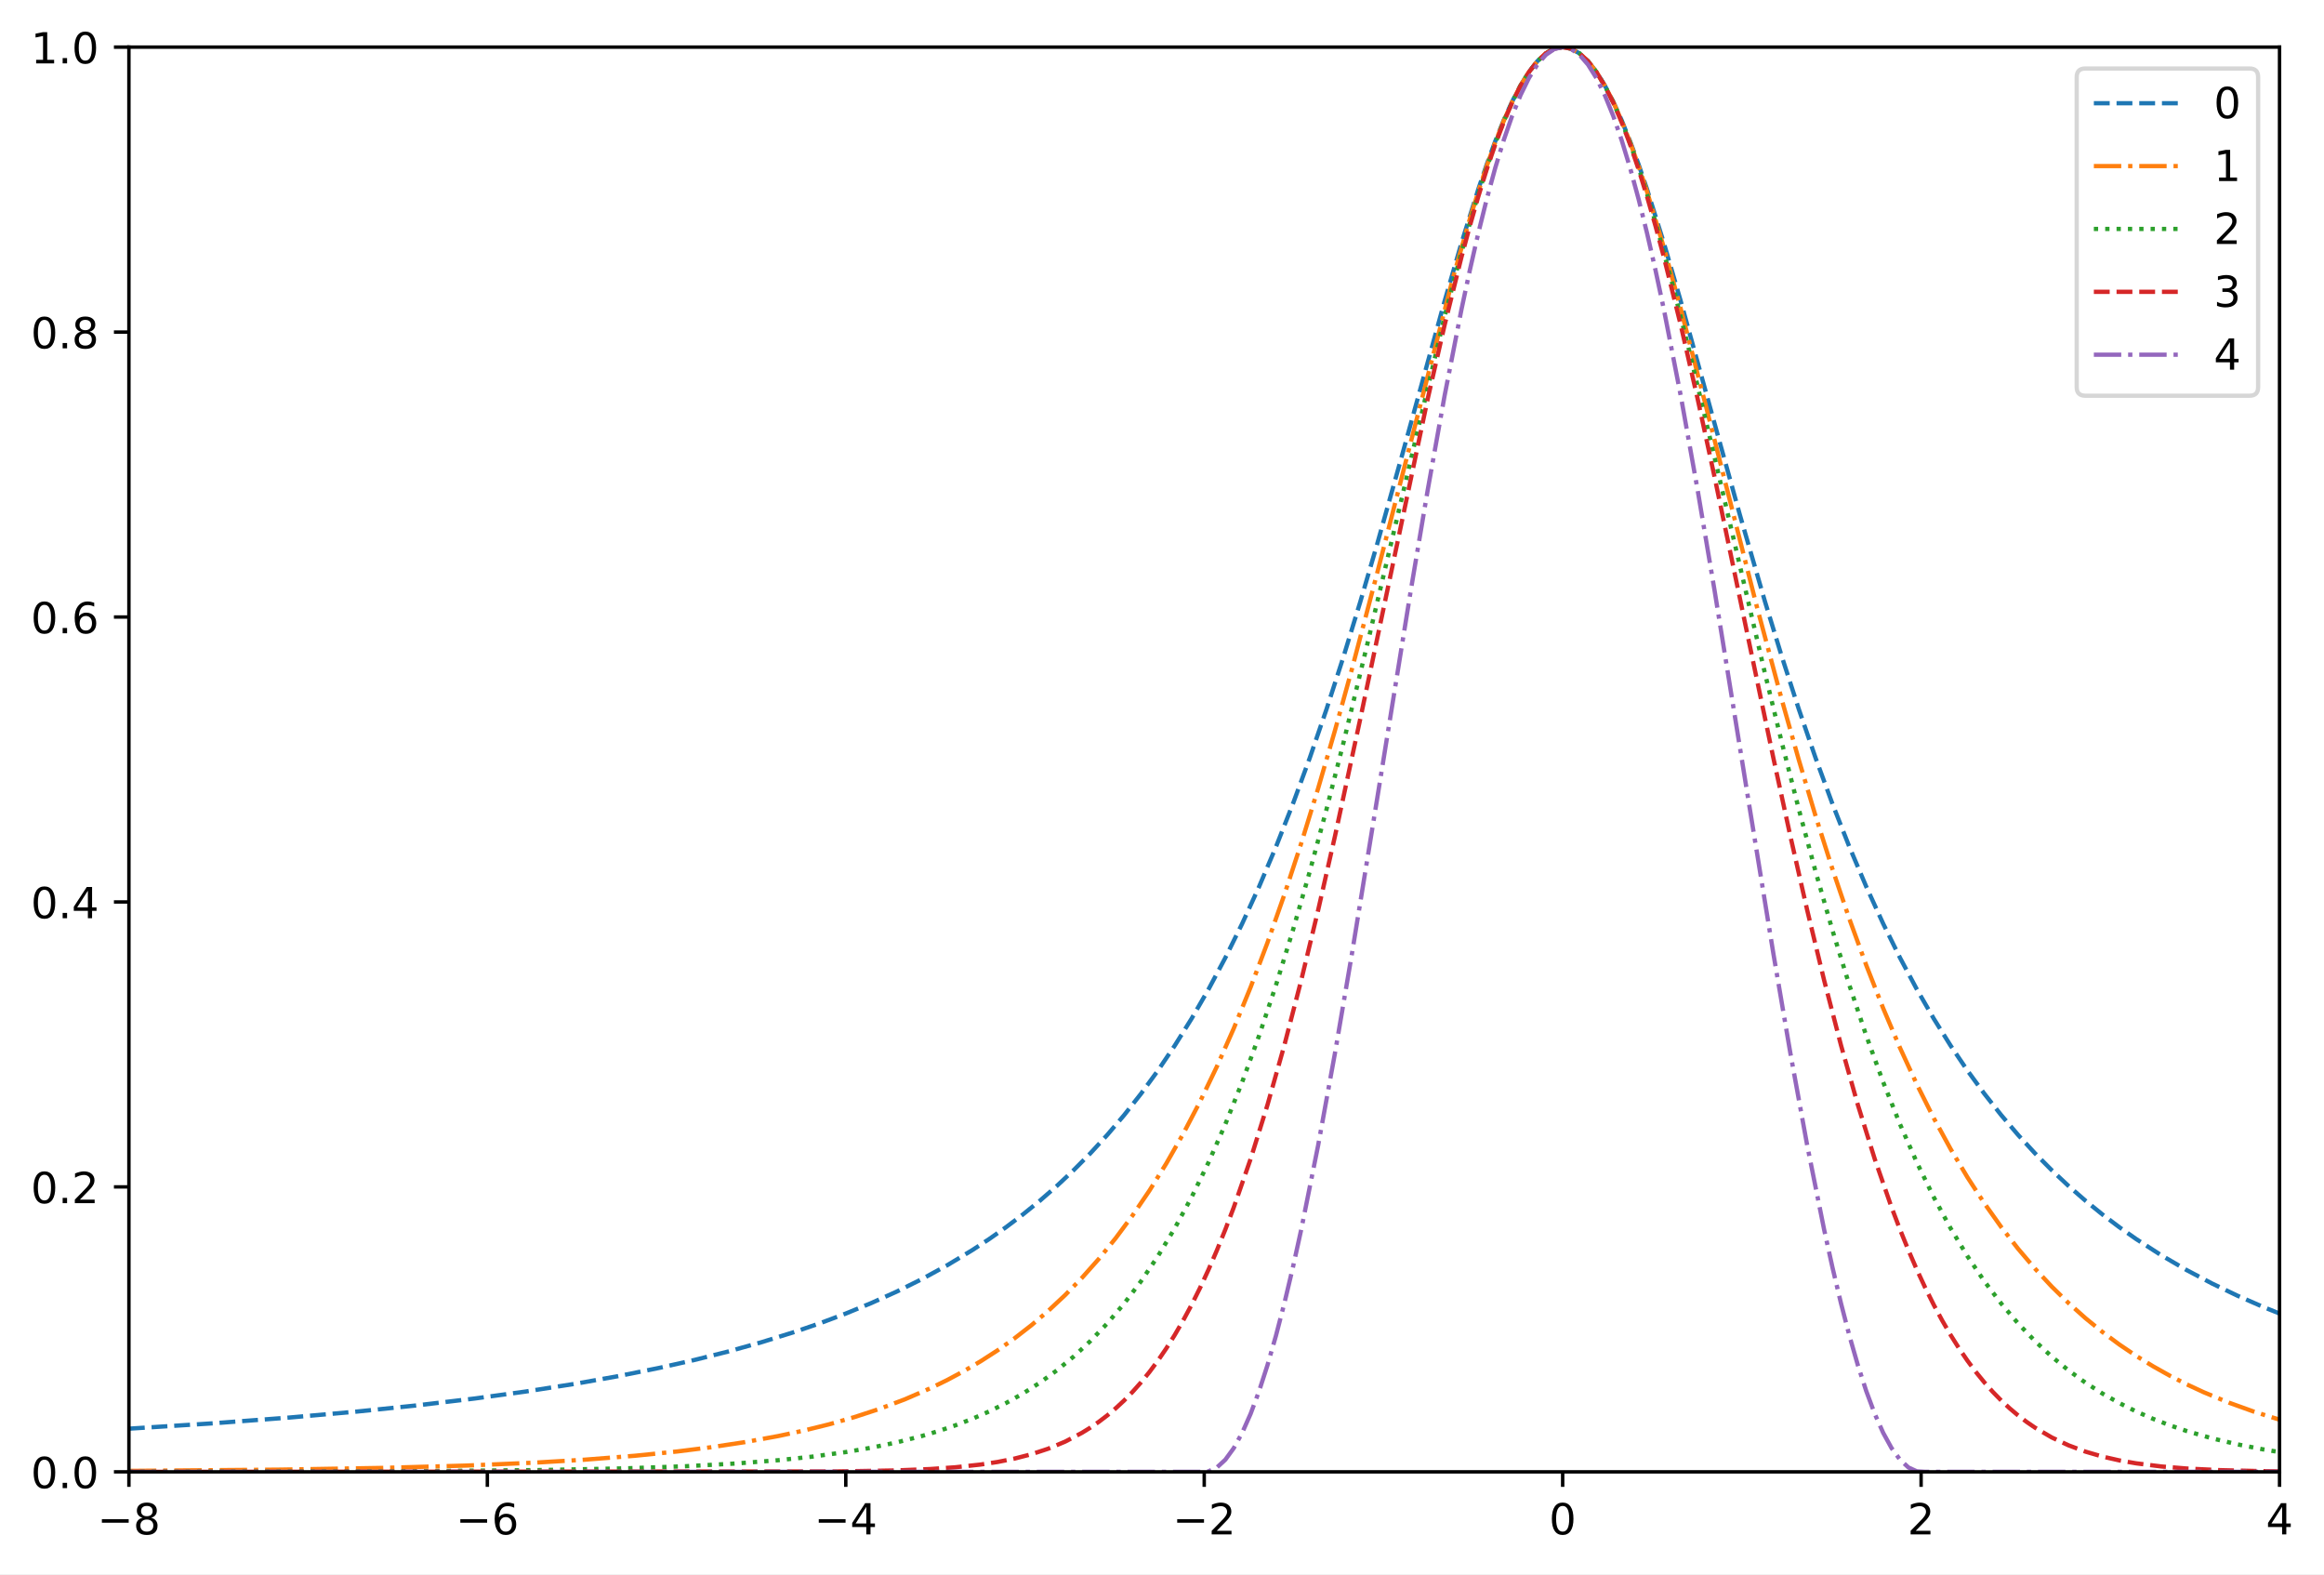
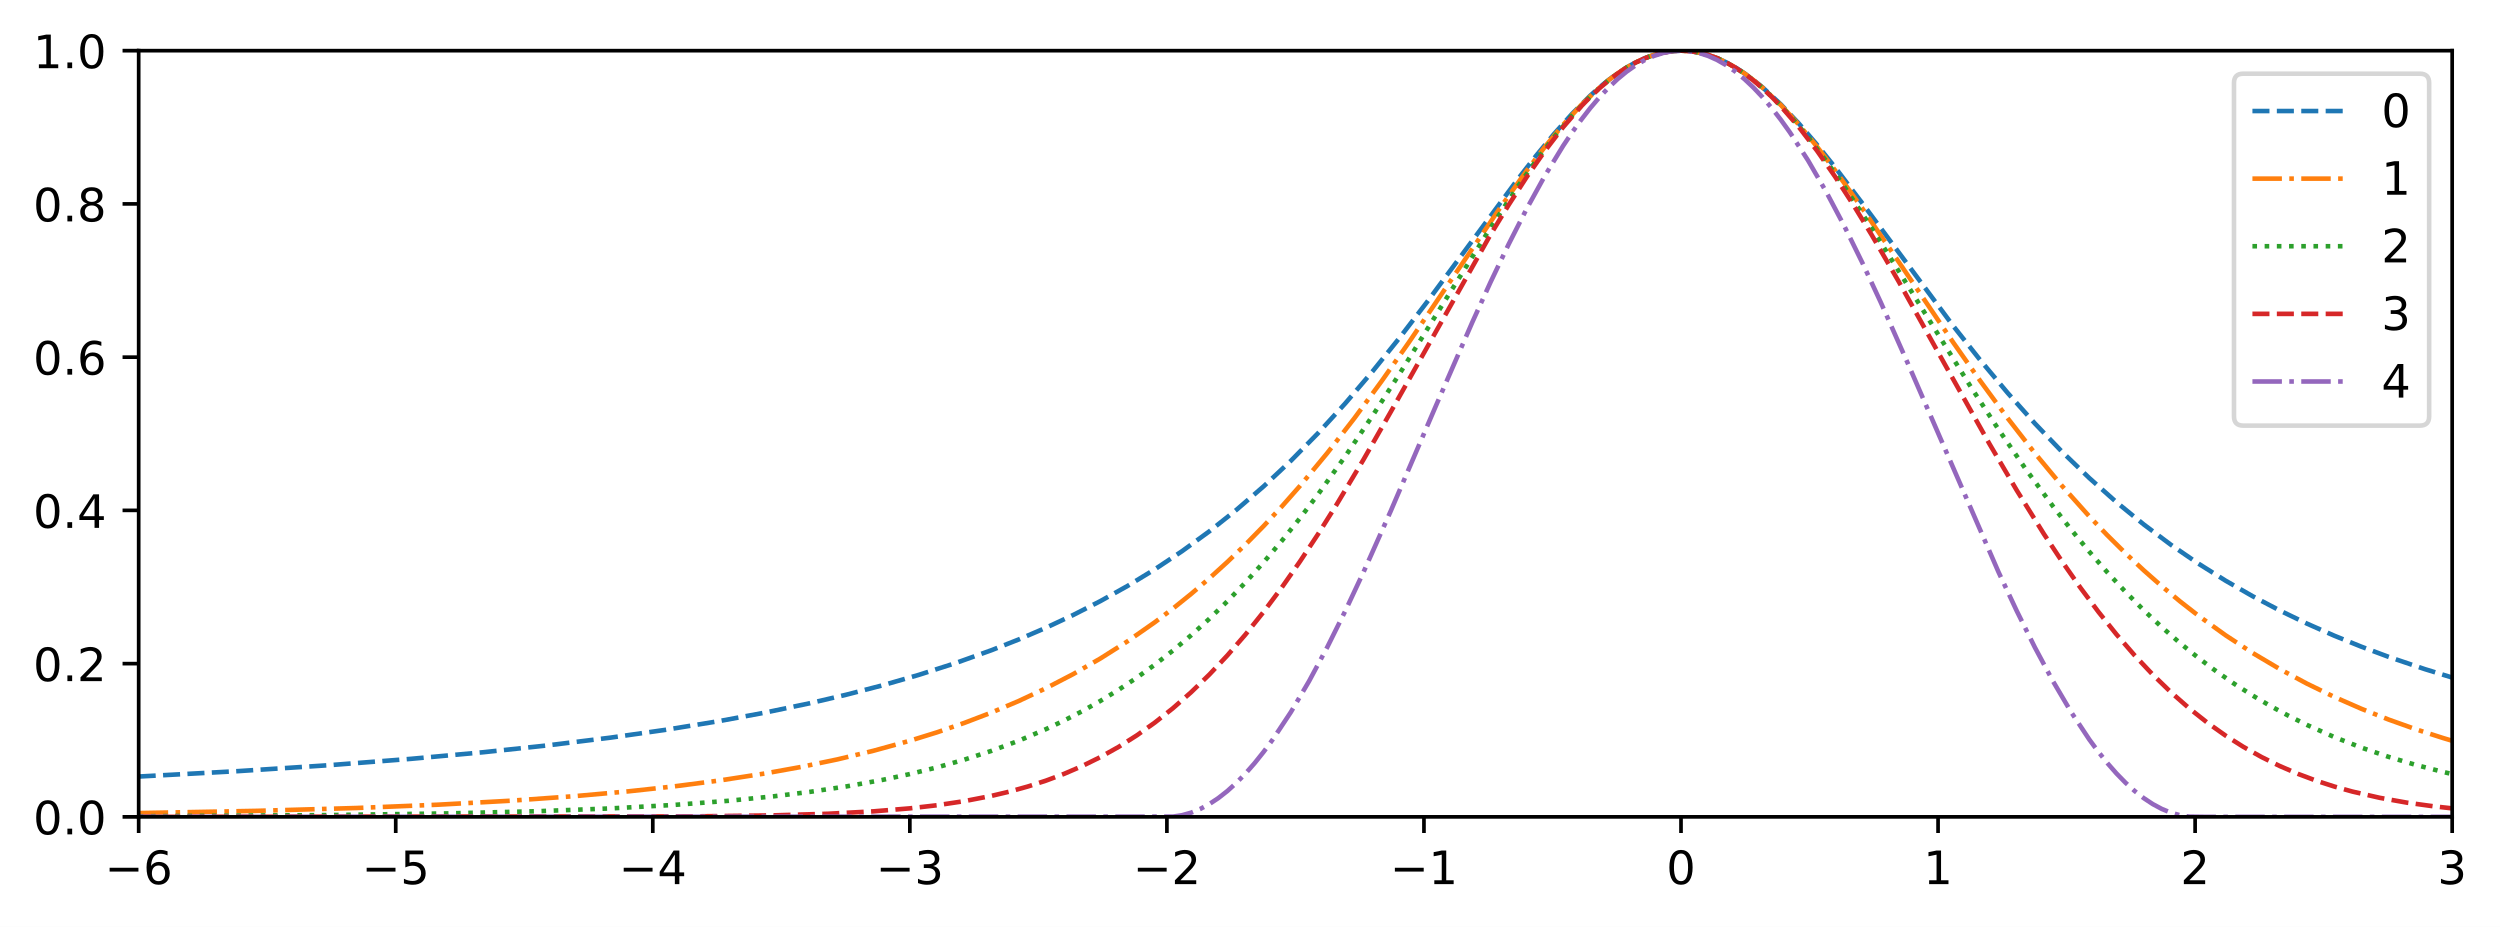
- <svg xmlns="http://www.w3.org/2000/svg" xmlns:xlink="http://www.w3.org/1999/xlink" height="367.517pt" version="1.1" viewBox="0 0 542.684 367.517" width="542.684pt">
+ <svg xmlns="http://www.w3.org/2000/svg" xmlns:xlink="http://www.w3.org/1999/xlink" height="201.197pt" version="1.1" viewBox="0 0 542.684 201.197" width="542.684pt">
  <defs>
    <style type="text/css">
*{stroke-linecap:butt;stroke-linejoin:round;white-space:pre;}
  </style>
  </defs>
  <g id="figure_1">
    <g id="patch_1">
-       <path d="M 0 367.517  L 542.684 367.517  L 542.684 0  L 0 0  z " style="fill:#ffffff;" />
+       <path d="M 0 201.197  L 542.684 201.197  L 542.684 0  L 0 0  z " style="fill:#ffffff;" />
    </g>
    <g id="axes_1">
      <g id="patch_2">
-         <path d="M 30.103 343.639  L 532.303 343.639  L 532.303 10.999  L 30.103 10.999  z " style="fill:#ffffff;" />
+         <path d="M 30.103 177.319  L 532.303 177.319  L 532.303 10.999  L 30.103 10.999  z " style="fill:#ffffff;" />
      </g>
      <g id="matplotlib.axis_1">
        <g id="xtick_1">
          <g id="line2d_1">
            <defs>
-               <path d="M 0 0  L 0 3.5  " id="mf62329a672" style="stroke:#000000;stroke-width:0.8;" />
-             </defs>
-             <g>
-               <use style="stroke:#000000;stroke-width:0.8;" x="30.103" xlink:href="#mf62329a672" y="343.639" />
+               <path d="M 0 0  L 0 3.5  " id="m396f69a553" style="stroke:#000000;stroke-width:0.8;" />
+             </defs>
+             <g>
+               <use style="stroke:#000000;stroke-width:0.8;" x="30.103" xlink:href="#m396f69a553" y="177.319" />
            </g>
          </g>
          <g id="text_1">
            <defs>
              <path d="M 10.594 35.5  L 73.188 35.5  L 73.188 27.203  L 10.594 27.203  z " id="DejaVuSans-8722" />
-               <path d="M 31.781 34.625  Q 24.75 34.625 20.719 30.859  Q 16.703 27.094 16.703 20.516  Q 16.703 13.922 20.719 10.156  Q 24.75 6.391 31.781 6.391  Q 38.812 6.391 42.859 10.172  Q 46.922 13.969 46.922 20.516  Q 46.922 27.094 42.891 30.859  Q 38.875 34.625 31.781 34.625  z M 21.922 38.812  Q 15.578 40.375 12.031 44.719  Q 8.5 49.078 8.5 55.328  Q 8.5 64.062 14.719 69.141  Q 20.953 74.219 31.781 74.219  Q 42.672 74.219 48.875 69.141  Q 55.078 64.062 55.078 55.328  Q 55.078 49.078 51.531 44.719  Q 48 40.375 41.703 38.812  Q 48.828 37.156 52.797 32.312  Q 56.781 27.484 56.781 20.516  Q 56.781 9.906 50.312 4.234  Q 43.844 -1.422 31.781 -1.422  Q 19.734 -1.422 13.25 4.234  Q 6.781 9.906 6.781 20.516  Q 6.781 27.484 10.781 32.312  Q 14.797 37.156 21.922 38.812  z M 18.312 54.391  Q 18.312 48.734 21.844 45.562  Q 25.391 42.391 31.781 42.391  Q 38.141 42.391 41.719 45.562  Q 45.312 48.734 45.312 54.391  Q 45.312 60.062 41.719 63.234  Q 38.141 66.406 31.781 66.406  Q 25.391 66.406 21.844 63.234  Q 18.312 60.062 18.312 54.391  z " id="DejaVuSans-56" />
-             </defs>
-             <g transform="translate(22.73203 358.2377)scale(0.1 -0.1)">
-               <use xlink:href="#DejaVuSans-8722" />
-               <use x="83.789" xlink:href="#DejaVuSans-56" />
+               <path d="M 33.016 40.375  Q 26.375 40.375 22.484 35.828  Q 18.609 31.297 18.609 23.391  Q 18.609 15.531 22.484 10.953  Q 26.375 6.391 33.016 6.391  Q 39.656 6.391 43.531 10.953  Q 47.406 15.531 47.406 23.391  Q 47.406 31.297 43.531 35.828  Q 39.656 40.375 33.016 40.375  z M 52.594 71.297  L 52.594 62.312  Q 48.875 64.062 45.094 64.984  Q 41.312 65.922 37.594 65.922  Q 27.828 65.922 22.672 59.328  Q 17.531 52.734 16.797 39.406  Q 19.672 43.656 24.016 45.922  Q 28.375 48.188 33.594 48.188  Q 44.578 48.188 50.953 41.516  Q 57.328 34.859 57.328 23.391  Q 57.328 12.156 50.688 5.359  Q 44.047 -1.422 33.016 -1.422  Q 20.359 -1.422 13.672 8.266  Q 6.984 17.969 6.984 36.375  Q 6.984 53.656 15.188 63.938  Q 23.391 74.219 37.203 74.219  Q 40.922 74.219 44.703 73.484  Q 48.484 72.75 52.594 71.297  z " id="DejaVuSans-54" />
+             </defs>
+             <g transform="translate(22.73203 191.9177)scale(0.1 -0.1)">
+               <use xlink:href="#DejaVuSans-8722" />
+               <use x="83.789" xlink:href="#DejaVuSans-54" />
            </g>
          </g>
        </g>
        <g id="xtick_2">
          <g id="line2d_2">
            <g>
-               <use style="stroke:#000000;stroke-width:0.8;" x="113.803" xlink:href="#mf62329a672" y="343.639" />
+               <use style="stroke:#000000;stroke-width:0.8;" x="85.903" xlink:href="#m396f69a553" y="177.319" />
            </g>
          </g>
          <g id="text_2">
            <defs>
-               <path d="M 33.016 40.375  Q 26.375 40.375 22.484 35.828  Q 18.609 31.297 18.609 23.391  Q 18.609 15.531 22.484 10.953  Q 26.375 6.391 33.016 6.391  Q 39.656 6.391 43.531 10.953  Q 47.406 15.531 47.406 23.391  Q 47.406 31.297 43.531 35.828  Q 39.656 40.375 33.016 40.375  z M 52.594 71.297  L 52.594 62.312  Q 48.875 64.062 45.094 64.984  Q 41.312 65.922 37.594 65.922  Q 27.828 65.922 22.672 59.328  Q 17.531 52.734 16.797 39.406  Q 19.672 43.656 24.016 45.922  Q 28.375 48.188 33.594 48.188  Q 44.578 48.188 50.953 41.516  Q 57.328 34.859 57.328 23.391  Q 57.328 12.156 50.688 5.359  Q 44.047 -1.422 33.016 -1.422  Q 20.359 -1.422 13.672 8.266  Q 6.984 17.969 6.984 36.375  Q 6.984 53.656 15.188 63.938  Q 23.391 74.219 37.203 74.219  Q 40.922 74.219 44.703 73.484  Q 48.484 72.75 52.594 71.297  z " id="DejaVuSans-54" />
-             </defs>
-             <g transform="translate(106.432 358.2377)scale(0.1 -0.1)">
-               <use xlink:href="#DejaVuSans-8722" />
-               <use x="83.789" xlink:href="#DejaVuSans-54" />
+               <path d="M 10.797 72.906  L 49.516 72.906  L 49.516 64.594  L 19.828 64.594  L 19.828 46.734  Q 21.969 47.469 24.109 47.828  Q 26.266 48.188 28.422 48.188  Q 40.625 48.188 47.75 41.5  Q 54.891 34.812 54.891 23.391  Q 54.891 11.625 47.562 5.094  Q 40.234 -1.422 26.906 -1.422  Q 22.312 -1.422 17.547 -0.641  Q 12.797 0.141 7.719 1.703  L 7.719 11.625  Q 12.109 9.234 16.797 8.062  Q 21.484 6.891 26.703 6.891  Q 35.156 6.891 40.078 11.328  Q 45.016 15.766 45.016 23.391  Q 45.016 31 40.078 35.438  Q 35.156 39.891 26.703 39.891  Q 22.75 39.891 18.812 39.016  Q 14.891 38.141 10.797 36.281  z " id="DejaVuSans-53" />
+             </defs>
+             <g transform="translate(78.53203 191.9177)scale(0.1 -0.1)">
+               <use xlink:href="#DejaVuSans-8722" />
+               <use x="83.789" xlink:href="#DejaVuSans-53" />
            </g>
          </g>
        </g>
        <g id="xtick_3">
          <g id="line2d_3">
            <g>
-               <use style="stroke:#000000;stroke-width:0.8;" x="197.503" xlink:href="#mf62329a672" y="343.639" />
+               <use style="stroke:#000000;stroke-width:0.8;" x="141.703" xlink:href="#m396f69a553" y="177.319" />
            </g>
          </g>
          <g id="text_3">
            <defs>
              <path d="M 37.797 64.312  L 12.891 25.391  L 37.797 25.391  z M 35.203 72.906  L 47.609 72.906  L 47.609 25.391  L 58.016 25.391  L 58.016 17.188  L 47.609 17.188  L 47.609 0  L 37.797 0  L 37.797 17.188  L 4.891 17.188  L 4.891 26.703  z " id="DejaVuSans-52" />
            </defs>
-             <g transform="translate(190.132 358.2377)scale(0.1 -0.1)">
+             <g transform="translate(134.332 191.9177)scale(0.1 -0.1)">
              <use xlink:href="#DejaVuSans-8722" />
              <use x="83.789" xlink:href="#DejaVuSans-52" />
            </g>
          </g>
        </g>
        <g id="xtick_4">
          <g id="line2d_4">
            <g>
-               <use style="stroke:#000000;stroke-width:0.8;" x="281.203" xlink:href="#mf62329a672" y="343.639" />
+               <use style="stroke:#000000;stroke-width:0.8;" x="197.503" xlink:href="#m396f69a553" y="177.319" />
            </g>
          </g>
          <g id="text_4">
            <defs>
-               <path d="M 19.188 8.297  L 53.609 8.297  L 53.609 0  L 7.328 0  L 7.328 8.297  Q 12.938 14.109 22.625 23.891  Q 32.328 33.688 34.812 36.531  Q 39.547 41.844 41.422 45.531  Q 43.312 49.219 43.312 52.781  Q 43.312 58.594 39.234 62.25  Q 35.156 65.922 28.609 65.922  Q 23.969 65.922 18.812 64.312  Q 13.672 62.703 7.812 59.422  L 7.812 69.391  Q 13.766 71.781 18.938 73  Q 24.125 74.219 28.422 74.219  Q 39.75 74.219 46.484 68.547  Q 53.219 62.891 53.219 53.422  Q 53.219 48.922 51.531 44.891  Q 49.859 40.875 45.406 35.406  Q 44.188 33.984 37.641 27.219  Q 31.109 20.453 19.188 8.297  z " id="DejaVuSans-50" />
-             </defs>
-             <g transform="translate(273.832 358.2377)scale(0.1 -0.1)">
-               <use xlink:href="#DejaVuSans-8722" />
-               <use x="83.789" xlink:href="#DejaVuSans-50" />
+               <path d="M 40.578 39.312  Q 47.656 37.797 51.625 33  Q 55.609 28.219 55.609 21.188  Q 55.609 10.406 48.188 4.484  Q 40.766 -1.422 27.094 -1.422  Q 22.516 -1.422 17.656 -0.516  Q 12.797 0.391 7.625 2.203  L 7.625 11.719  Q 11.719 9.328 16.594 8.109  Q 21.484 6.891 26.812 6.891  Q 36.078 6.891 40.938 10.547  Q 45.797 14.203 45.797 21.188  Q 45.797 27.641 41.281 31.266  Q 36.766 34.906 28.719 34.906  L 20.219 34.906  L 20.219 43.016  L 29.109 43.016  Q 36.375 43.016 40.234 45.922  Q 44.094 48.828 44.094 54.297  Q 44.094 59.906 40.109 62.906  Q 36.141 65.922 28.719 65.922  Q 24.656 65.922 20.016 65.031  Q 15.375 64.156 9.812 62.312  L 9.812 71.094  Q 15.438 72.656 20.344 73.438  Q 25.25 74.219 29.594 74.219  Q 40.828 74.219 47.359 69.109  Q 53.906 64.016 53.906 55.328  Q 53.906 49.266 50.438 45.094  Q 46.969 40.922 40.578 39.312  z " id="DejaVuSans-51" />
+             </defs>
+             <g transform="translate(190.132 191.9177)scale(0.1 -0.1)">
+               <use xlink:href="#DejaVuSans-8722" />
+               <use x="83.789" xlink:href="#DejaVuSans-51" />
            </g>
          </g>
        </g>
        <g id="xtick_5">
          <g id="line2d_5">
            <g>
-               <use style="stroke:#000000;stroke-width:0.8;" x="364.903" xlink:href="#mf62329a672" y="343.639" />
+               <use style="stroke:#000000;stroke-width:0.8;" x="253.303" xlink:href="#m396f69a553" y="177.319" />
            </g>
          </g>
          <g id="text_5">
            <defs>
-               <path d="M 31.781 66.406  Q 24.172 66.406 20.328 58.906  Q 16.5 51.422 16.5 36.375  Q 16.5 21.391 20.328 13.891  Q 24.172 6.391 31.781 6.391  Q 39.453 6.391 43.281 13.891  Q 47.125 21.391 47.125 36.375  Q 47.125 51.422 43.281 58.906  Q 39.453 66.406 31.781 66.406  z M 31.781 74.219  Q 44.047 74.219 50.516 64.516  Q 56.984 54.828 56.984 36.375  Q 56.984 17.969 50.516 8.266  Q 44.047 -1.422 31.781 -1.422  Q 19.531 -1.422 13.062 8.266  Q 6.594 17.969 6.594 36.375  Q 6.594 54.828 13.062 64.516  Q 19.531 74.219 31.781 74.219  z " id="DejaVuSans-48" />
-             </defs>
-             <g transform="translate(361.7219 358.2377)scale(0.1 -0.1)">
-               <use xlink:href="#DejaVuSans-48" />
+               <path d="M 19.188 8.297  L 53.609 8.297  L 53.609 0  L 7.328 0  L 7.328 8.297  Q 12.938 14.109 22.625 23.891  Q 32.328 33.688 34.812 36.531  Q 39.547 41.844 41.422 45.531  Q 43.312 49.219 43.312 52.781  Q 43.312 58.594 39.234 62.25  Q 35.156 65.922 28.609 65.922  Q 23.969 65.922 18.812 64.312  Q 13.672 62.703 7.812 59.422  L 7.812 69.391  Q 13.766 71.781 18.938 73  Q 24.125 74.219 28.422 74.219  Q 39.75 74.219 46.484 68.547  Q 53.219 62.891 53.219 53.422  Q 53.219 48.922 51.531 44.891  Q 49.859 40.875 45.406 35.406  Q 44.188 33.984 37.641 27.219  Q 31.109 20.453 19.188 8.297  z " id="DejaVuSans-50" />
+             </defs>
+             <g transform="translate(245.932 191.9177)scale(0.1 -0.1)">
+               <use xlink:href="#DejaVuSans-8722" />
+               <use x="83.789" xlink:href="#DejaVuSans-50" />
            </g>
          </g>
        </g>
        <g id="xtick_6">
          <g id="line2d_6">
            <g>
-               <use style="stroke:#000000;stroke-width:0.8;" x="448.603" xlink:href="#mf62329a672" y="343.639" />
+               <use style="stroke:#000000;stroke-width:0.8;" x="309.103" xlink:href="#m396f69a553" y="177.319" />
            </g>
          </g>
          <g id="text_6">
-             <g transform="translate(445.4219 358.2377)scale(0.1 -0.1)">
-               <use xlink:href="#DejaVuSans-50" />
+             <defs>
+               <path d="M 12.406 8.297  L 28.516 8.297  L 28.516 63.922  L 10.984 60.406  L 10.984 69.391  L 28.422 72.906  L 38.281 72.906  L 38.281 8.297  L 54.391 8.297  L 54.391 0  L 12.406 0  z " id="DejaVuSans-49" />
+             </defs>
+             <g transform="translate(301.732 191.9177)scale(0.1 -0.1)">
+               <use xlink:href="#DejaVuSans-8722" />
+               <use x="83.789" xlink:href="#DejaVuSans-49" />
            </g>
          </g>
        </g>
        <g id="xtick_7">
          <g id="line2d_7">
            <g>
-               <use style="stroke:#000000;stroke-width:0.8;" x="532.303" xlink:href="#mf62329a672" y="343.639" />
+               <use style="stroke:#000000;stroke-width:0.8;" x="364.903" xlink:href="#m396f69a553" y="177.319" />
            </g>
          </g>
          <g id="text_7">
-             <g transform="translate(529.1219 358.2377)scale(0.1 -0.1)">
-               <use xlink:href="#DejaVuSans-52" />
+             <defs>
+               <path d="M 31.781 66.406  Q 24.172 66.406 20.328 58.906  Q 16.5 51.422 16.5 36.375  Q 16.5 21.391 20.328 13.891  Q 24.172 6.391 31.781 6.391  Q 39.453 6.391 43.281 13.891  Q 47.125 21.391 47.125 36.375  Q 47.125 51.422 43.281 58.906  Q 39.453 66.406 31.781 66.406  z M 31.781 74.219  Q 44.047 74.219 50.516 64.516  Q 56.984 54.828 56.984 36.375  Q 56.984 17.969 50.516 8.266  Q 44.047 -1.422 31.781 -1.422  Q 19.531 -1.422 13.062 8.266  Q 6.594 17.969 6.594 36.375  Q 6.594 54.828 13.062 64.516  Q 19.531 74.219 31.781 74.219  z " id="DejaVuSans-48" />
+             </defs>
+             <g transform="translate(361.7219 191.9177)scale(0.1 -0.1)">
+               <use xlink:href="#DejaVuSans-48" />
+             </g>
+           </g>
+         </g>
+         <g id="xtick_8">
+           <g id="line2d_8">
+             <g>
+               <use style="stroke:#000000;stroke-width:0.8;" x="420.703" xlink:href="#m396f69a553" y="177.319" />
+             </g>
+           </g>
+           <g id="text_8">
+             <g transform="translate(417.5219 191.9177)scale(0.1 -0.1)">
+               <use xlink:href="#DejaVuSans-49" />
+             </g>
+           </g>
+         </g>
+         <g id="xtick_9">
+           <g id="line2d_9">
+             <g>
+               <use style="stroke:#000000;stroke-width:0.8;" x="476.503" xlink:href="#m396f69a553" y="177.319" />
+             </g>
+           </g>
+           <g id="text_9">
+             <g transform="translate(473.3219 191.9177)scale(0.1 -0.1)">
+               <use xlink:href="#DejaVuSans-50" />
+             </g>
+           </g>
+         </g>
+         <g id="xtick_10">
+           <g id="line2d_10">
+             <g>
+               <use style="stroke:#000000;stroke-width:0.8;" x="532.303" xlink:href="#m396f69a553" y="177.319" />
+             </g>
+           </g>
+           <g id="text_10">
+             <g transform="translate(529.1219 191.9177)scale(0.1 -0.1)">
+               <use xlink:href="#DejaVuSans-51" />
            </g>
          </g>
        </g>
      </g>
      <g id="matplotlib.axis_2">
        <g id="ytick_1">
-           <g id="line2d_8">
-             <defs>
-               <path d="M 0 0  L -3.5 0  " id="m1840602e04" style="stroke:#000000;stroke-width:0.8;" />
-             </defs>
-             <g>
-               <use style="stroke:#000000;stroke-width:0.8;" x="30.103" xlink:href="#m1840602e04" y="343.639" />
-             </g>
-           </g>
-           <g id="text_8">
+           <g id="line2d_11">
+             <defs>
+               <path d="M 0 0  L -3.5 0  " id="m77ef269c79" style="stroke:#000000;stroke-width:0.8;" />
+             </defs>
+             <g>
+               <use style="stroke:#000000;stroke-width:0.8;" x="30.103" xlink:href="#m77ef269c79" y="177.319" />
+             </g>
+           </g>
+           <g id="text_11">
            <defs>
              <path d="M 10.688 12.406  L 21 12.406  L 21 0  L 10.688 0  z " id="DejaVuSans-46" />
            </defs>
-             <g transform="translate(7.2 347.4384)scale(0.1 -0.1)">
+             <g transform="translate(7.2 181.1184)scale(0.1 -0.1)">
              <use xlink:href="#DejaVuSans-48" />
              <use x="63.623" xlink:href="#DejaVuSans-46" />
              <use x="95.41" xlink:href="#DejaVuSans-48" />
            </g>
          </g>
        </g>
        <g id="ytick_2">
-           <g id="line2d_9">
-             <g>
-               <use style="stroke:#000000;stroke-width:0.8;" x="30.103" xlink:href="#m1840602e04" y="277.111" />
-             </g>
-           </g>
-           <g id="text_9">
-             <g transform="translate(7.2 280.9104)scale(0.1 -0.1)">
+           <g id="line2d_12">
+             <g>
+               <use style="stroke:#000000;stroke-width:0.8;" x="30.103" xlink:href="#m77ef269c79" y="144.055" />
+             </g>
+           </g>
+           <g id="text_12">
+             <g transform="translate(7.2 147.8544)scale(0.1 -0.1)">
              <use xlink:href="#DejaVuSans-48" />
              <use x="63.623" xlink:href="#DejaVuSans-46" />
              <use x="95.41" xlink:href="#DejaVuSans-50" />
            </g>
          </g>
        </g>
        <g id="ytick_3">
-           <g id="line2d_10">
-             <g>
-               <use style="stroke:#000000;stroke-width:0.8;" x="30.103" xlink:href="#m1840602e04" y="210.583" />
-             </g>
-           </g>
-           <g id="text_10">
-             <g transform="translate(7.2 214.3824)scale(0.1 -0.1)">
+           <g id="line2d_13">
+             <g>
+               <use style="stroke:#000000;stroke-width:0.8;" x="30.103" xlink:href="#m77ef269c79" y="110.791" />
+             </g>
+           </g>
+           <g id="text_13">
+             <g transform="translate(7.2 114.5904)scale(0.1 -0.1)">
              <use xlink:href="#DejaVuSans-48" />
              <use x="63.623" xlink:href="#DejaVuSans-46" />
              <use x="95.41" xlink:href="#DejaVuSans-52" />
            </g>
          </g>
        </g>
        <g id="ytick_4">
-           <g id="line2d_11">
-             <g>
-               <use style="stroke:#000000;stroke-width:0.8;" x="30.103" xlink:href="#m1840602e04" y="144.055" />
-             </g>
-           </g>
-           <g id="text_11">
-             <g transform="translate(7.2 147.8544)scale(0.1 -0.1)">
+           <g id="line2d_14">
+             <g>
+               <use style="stroke:#000000;stroke-width:0.8;" x="30.103" xlink:href="#m77ef269c79" y="77.527" />
+             </g>
+           </g>
+           <g id="text_14">
+             <g transform="translate(7.2 81.32644)scale(0.1 -0.1)">
              <use xlink:href="#DejaVuSans-48" />
              <use x="63.623" xlink:href="#DejaVuSans-46" />
              <use x="95.41" xlink:href="#DejaVuSans-54" />
            </g>
          </g>
        </g>
        <g id="ytick_5">
-           <g id="line2d_12">
-             <g>
-               <use style="stroke:#000000;stroke-width:0.8;" x="30.103" xlink:href="#m1840602e04" y="77.527" />
-             </g>
-           </g>
-           <g id="text_12">
-             <g transform="translate(7.2 81.32644)scale(0.1 -0.1)">
+           <g id="line2d_15">
+             <g>
+               <use style="stroke:#000000;stroke-width:0.8;" x="30.103" xlink:href="#m77ef269c79" y="44.263" />
+             </g>
+           </g>
+           <g id="text_15">
+             <defs>
+               <path d="M 31.781 34.625  Q 24.75 34.625 20.719 30.859  Q 16.703 27.094 16.703 20.516  Q 16.703 13.922 20.719 10.156  Q 24.75 6.391 31.781 6.391  Q 38.812 6.391 42.859 10.172  Q 46.922 13.969 46.922 20.516  Q 46.922 27.094 42.891 30.859  Q 38.875 34.625 31.781 34.625  z M 21.922 38.812  Q 15.578 40.375 12.031 44.719  Q 8.5 49.078 8.5 55.328  Q 8.5 64.062 14.719 69.141  Q 20.953 74.219 31.781 74.219  Q 42.672 74.219 48.875 69.141  Q 55.078 64.062 55.078 55.328  Q 55.078 49.078 51.531 44.719  Q 48 40.375 41.703 38.812  Q 48.828 37.156 52.797 32.312  Q 56.781 27.484 56.781 20.516  Q 56.781 9.906 50.312 4.234  Q 43.844 -1.422 31.781 -1.422  Q 19.734 -1.422 13.25 4.234  Q 6.781 9.906 6.781 20.516  Q 6.781 27.484 10.781 32.312  Q 14.797 37.156 21.922 38.812  z M 18.312 54.391  Q 18.312 48.734 21.844 45.562  Q 25.391 42.391 31.781 42.391  Q 38.141 42.391 41.719 45.562  Q 45.312 48.734 45.312 54.391  Q 45.312 60.062 41.719 63.234  Q 38.141 66.406 31.781 66.406  Q 25.391 66.406 21.844 63.234  Q 18.312 60.062 18.312 54.391  z " id="DejaVuSans-56" />
+             </defs>
+             <g transform="translate(7.2 48.06244)scale(0.1 -0.1)">
              <use xlink:href="#DejaVuSans-48" />
              <use x="63.623" xlink:href="#DejaVuSans-46" />
              <use x="95.41" xlink:href="#DejaVuSans-56" />
            </g>
          </g>
        </g>
        <g id="ytick_6">
-           <g id="line2d_13">
-             <g>
-               <use style="stroke:#000000;stroke-width:0.8;" x="30.103" xlink:href="#m1840602e04" y="10.999" />
-             </g>
-           </g>
-           <g id="text_13">
-             <defs>
-               <path d="M 12.406 8.297  L 28.516 8.297  L 28.516 63.922  L 10.984 60.406  L 10.984 69.391  L 28.422 72.906  L 38.281 72.906  L 38.281 8.297  L 54.391 8.297  L 54.391 0  L 12.406 0  z " id="DejaVuSans-49" />
-             </defs>
+           <g id="line2d_16">
+             <g>
+               <use style="stroke:#000000;stroke-width:0.8;" x="30.103" xlink:href="#m77ef269c79" y="10.999" />
+             </g>
+           </g>
+           <g id="text_16">
            <g transform="translate(7.2 14.79844)scale(0.1 -0.1)">
              <use xlink:href="#DejaVuSans-49" />
              <use x="63.623" xlink:href="#DejaVuSans-46" />
              <use x="95.41" xlink:href="#DejaVuSans-48" />
            </g>
          </g>
        </g>
      </g>
-       <g id="line2d_14">
-         <path clip-path="url(#p3d0e2496a1)" d="M 30.103 333.559  L 49.797 332.304  L 67.522 330.966  L 83.277 329.57  L 97.063 328.153  L 110.849 326.516  L 122.665 324.901  L 134.482 323.052  L 144.329 321.299  L 154.176 319.318  L 162.054 317.544  L 169.931 315.574  L 177.809 313.38  L 185.687 310.929  L 191.595 308.898  L 197.503 306.679  L 203.411 304.251  L 209.32 301.589  L 215.228 298.661  L 221.136 295.435  L 227.044 291.871  L 230.983 289.286  L 234.922 286.517  L 238.861 283.546  L 242.8 280.356  L 246.738 276.927  L 250.677 273.237  L 254.616 269.263  L 258.555 264.978  L 262.494 260.355  L 266.433 255.363  L 270.371 249.968  L 274.31 244.135  L 278.249 237.827  L 282.188 231.003  L 286.127 223.623  L 290.065 215.646  L 294.004 207.032  L 297.943 197.744  L 301.882 187.751  L 305.821 177.031  L 309.76 165.576  L 313.698 153.397  L 317.637 140.536  L 321.576 127.065  L 327.484 105.992  L 337.331 70.317  L 341.27 56.744  L 345.209 44.16  L 347.178 38.378  L 349.148 33.012  L 351.117 28.118  L 353.087 23.75  L 355.056 19.959  L 357.025 16.79  L 358.995 14.281  L 360.964 12.466  L 362.934 11.367  L 364.903 10.999  L 366.873 11.367  L 368.842 12.466  L 370.811 14.281  L 372.781 16.79  L 374.75 19.959  L 376.72 23.75  L 378.689 28.118  L 380.658 33.012  L 382.628 38.378  L 384.597 44.16  L 388.536 56.744  L 392.475 70.317  L 400.353 98.827  L 406.261 120.137  L 412.169 140.536  L 416.108 153.397  L 420.047 165.576  L 423.985 177.031  L 427.924 187.751  L 431.863 197.744  L 435.802 207.032  L 439.741 215.646  L 443.68 223.623  L 447.618 231.003  L 451.557 237.827  L 455.496 244.135  L 459.435 249.968  L 463.374 255.363  L 467.313 260.355  L 471.251 264.978  L 475.19 269.263  L 479.129 273.237  L 483.068 276.927  L 487.007 280.356  L 490.945 283.546  L 494.884 286.517  L 498.823 289.286  L 504.731 293.099  L 510.64 296.546  L 516.548 299.668  L 522.456 302.504  L 528.364 305.085  L 532.303 306.679  L 532.303 306.679  " style="fill:none;stroke:#1f77b4;stroke-dasharray:3.7,1.6;stroke-dashoffset:0;" />
-       </g>
-       <g id="line2d_15">
-         <path clip-path="url(#p3d0e2496a1)" d="M 30.103 343.416  L 65.553 343.119  L 89.185 342.723  L 108.88 342.173  L 124.635 341.503  L 136.451 340.806  L 148.268 339.882  L 158.115 338.885  L 165.993 337.901  L 173.87 336.712  L 181.748 335.278  L 187.656 334.011  L 193.564 332.552  L 199.473 330.872  L 205.381 328.938  L 211.289 326.711  L 217.197 324.149  L 221.136 322.229  L 225.075 320.121  L 229.014 317.807  L 232.953 315.266  L 236.891 312.478  L 240.83 309.418  L 244.769 306.061  L 248.708 302.38  L 252.647 298.345  L 256.585 293.923  L 260.524 289.08  L 264.463 283.779  L 268.402 277.982  L 272.341 271.65  L 276.28 264.739  L 280.218 257.207  L 284.157 249.014  L 288.096 240.119  L 292.035 230.484  L 295.974 220.08  L 299.913 208.885  L 303.851 196.889  L 307.79 184.101  L 311.729 170.552  L 315.668 156.304  L 321.576 133.842  L 339.301 64.821  L 343.24 51.079  L 345.209 44.714  L 347.178 38.755  L 349.148 33.256  L 351.117 28.265  L 353.087 23.832  L 355.056 20  L 357.025 16.807  L 358.995 14.287  L 360.964 12.467  L 362.934 11.367  L 364.903 10.999  L 366.873 11.367  L 368.842 12.467  L 370.811 14.287  L 372.781 16.807  L 374.75 20  L 376.72 23.832  L 378.689 28.265  L 380.658 33.256  L 382.628 38.755  L 384.597 44.714  L 388.536 57.799  L 392.475 72.094  L 398.383 94.924  L 410.2 141.452  L 416.108 163.51  L 420.047 177.418  L 423.985 190.592  L 427.924 202.987  L 431.863 214.582  L 435.802 225.38  L 439.741 235.396  L 443.68 244.657  L 447.618 253.196  L 451.557 261.053  L 455.496 268.269  L 459.435 274.886  L 463.374 280.945  L 467.313 286.489  L 471.251 291.556  L 475.19 296.184  L 479.129 300.409  L 483.068 304.263  L 487.007 307.778  L 490.945 310.983  L 494.884 313.904  L 498.823 316.566  L 502.762 318.991  L 506.701 321.199  L 510.64 323.211  L 514.578 325.043  L 520.487 327.488  L 526.395 329.613  L 532.303 331.458  L 532.303 331.458  " style="fill:none;stroke:#ff7f0e;stroke-dasharray:6.4,1.6,1,1.6;stroke-dashoffset:0;" />
-       </g>
-       <g id="line2d_16">
-         <path clip-path="url(#p3d0e2496a1)" d="M 30.103 343.623  L 97.063 343.483  L 126.604 343.216  L 146.298 342.816  L 160.084 342.329  L 171.901 341.688  L 181.748 340.921  L 189.625 340.096  L 197.503 339.023  L 203.411 338.012  L 209.32 336.781  L 215.228 335.285  L 219.167 334.113  L 223.105 332.779  L 227.044 331.261  L 230.983 329.537  L 234.922 327.578  L 238.861 325.356  L 242.8 322.835  L 246.738 319.98  L 250.677 316.751  L 254.616 313.103  L 258.555 308.988  L 262.494 304.354  L 266.433 299.148  L 270.371 293.312  L 274.31 286.786  L 278.249 279.511  L 282.188 271.429  L 286.127 262.485  L 290.065 252.63  L 294.004 241.825  L 297.943 230.047  L 301.882 217.289  L 305.821 203.57  L 309.76 188.94  L 313.698 173.485  L 319.607 149.047  L 337.331 73.899  L 341.27 58.87  L 345.209 45.274  L 347.178 39.136  L 349.148 33.501  L 351.117 28.414  L 353.087 23.914  L 355.056 20.04  L 357.025 16.823  L 358.995 14.292  L 360.964 12.468  L 362.934 11.367  L 364.903 10.999  L 366.873 11.367  L 368.842 12.468  L 370.811 14.292  L 372.781 16.823  L 374.75 20.04  L 376.72 23.914  L 378.689 28.414  L 380.658 33.501  L 382.628 39.136  L 384.597 45.274  L 386.567 51.868  L 390.505 66.23  L 394.444 81.826  L 400.353 106.676  L 412.169 157.333  L 416.108 173.485  L 420.047 188.94  L 423.985 203.57  L 427.924 217.289  L 431.863 230.047  L 435.802 241.825  L 439.741 252.63  L 443.68 262.485  L 447.618 271.429  L 451.557 279.511  L 455.496 286.786  L 459.435 293.312  L 463.374 299.148  L 467.313 304.354  L 471.251 308.988  L 475.19 313.103  L 479.129 316.751  L 483.068 319.98  L 487.007 322.835  L 490.945 325.356  L 494.884 327.578  L 498.823 329.537  L 502.762 331.261  L 506.701 332.779  L 510.64 334.113  L 516.548 335.816  L 522.456 337.218  L 528.364 338.371  L 532.303 339.023  L 532.303 339.023  " style="fill:none;stroke:#2ca02c;stroke-dasharray:1,1.65;stroke-dashoffset:0;" />
-       </g>
      <g id="line2d_17">
-         <path clip-path="url(#p3d0e2496a1)" d="M 30.103 343.639  L 195.534 343.547  L 209.32 343.307  L 217.197 342.983  L 223.105 342.57  L 229.014 341.931  L 232.953 341.331  L 236.891 340.547  L 240.83 339.534  L 244.769 338.236  L 248.708 336.592  L 252.647 334.528  L 254.616 333.313  L 256.585 331.963  L 258.555 330.465  L 260.524 328.808  L 262.494 326.979  L 264.463 324.967  L 266.433 322.757  L 268.402 320.338  L 270.371 317.696  L 272.341 314.818  L 274.31 311.692  L 276.28 308.305  L 278.249 304.646  L 280.218 300.703  L 282.188 296.465  L 284.157 291.924  L 286.127 287.072  L 288.096 281.901  L 292.035 270.584  L 295.974 257.956  L 299.913 244.031  L 303.851 228.864  L 307.79 212.554  L 311.729 195.246  L 317.637 167.852  L 333.393 93.104  L 337.331 75.894  L 341.27 60.025  L 343.24 52.71  L 345.209 45.865  L 347.178 39.534  L 349.148 33.756  L 351.117 28.566  L 353.087 23.998  L 355.056 20.081  L 357.025 16.84  L 358.995 14.298  L 360.964 12.469  L 362.934 11.367  L 364.903 10.999  L 366.873 11.367  L 368.842 12.469  L 370.811 14.298  L 372.781 16.84  L 374.75 20.081  L 376.72 23.998  L 378.689 28.566  L 380.658 33.756  L 382.628 39.534  L 384.597 45.865  L 386.567 52.71  L 388.536 60.025  L 392.475 75.894  L 396.414 93.104  L 400.353 111.275  L 408.23 149.001  L 414.138 177.135  L 418.077 195.246  L 422.016 212.554  L 425.955 228.864  L 429.894 244.031  L 433.833 257.956  L 437.771 270.584  L 441.71 281.901  L 443.68 287.072  L 445.649 291.924  L 447.618 296.465  L 449.588 300.703  L 451.557 304.646  L 453.527 308.305  L 455.496 311.692  L 457.465 314.818  L 459.435 317.696  L 461.404 320.338  L 463.374 322.757  L 465.343 324.967  L 467.313 326.979  L 469.282 328.808  L 471.251 330.465  L 473.221 331.963  L 475.19 333.313  L 479.129 335.617  L 483.068 337.462  L 487.007 338.924  L 490.945 340.072  L 494.884 340.965  L 498.823 341.651  L 504.731 342.386  L 510.64 342.865  L 518.517 343.244  L 528.364 343.477  L 532.303 343.528  L 532.303 343.528  " style="fill:none;stroke:#d62728;stroke-dasharray:3.7,1.6;stroke-dashoffset:0;" />
+         <path clip-path="url(#p6f8ef09518)" d="M 30.103 168.566  L 51.767 167.387  L 71.461 166.102  L 89.185 164.726  L 104.941 163.287  L 118.727 161.821  L 132.513 160.124  L 144.329 158.447  L 156.145 156.525  L 165.993 154.702  L 175.84 152.643  L 183.717 150.8  L 191.595 148.758  L 199.473 146.489  L 207.35 143.963  L 215.228 141.143  L 221.136 138.811  L 227.044 136.272  L 232.953 133.504  L 238.861 130.484  L 244.769 127.186  L 250.677 123.585  L 256.585 119.651  L 262.494 115.356  L 268.402 110.669  L 274.31 105.565  L 280.218 100.02  L 286.127 94.015  L 292.035 87.546  L 297.943 80.622  L 303.851 73.275  L 309.76 65.568  L 317.637 54.913  L 329.454 38.927  L 333.393 33.871  L 337.331 29.094  L 341.27 24.688  L 345.209 20.751  L 347.178 18.987  L 349.148 17.375  L 351.117 15.925  L 353.087 14.647  L 355.056 13.549  L 357.025 12.64  L 358.995 11.926  L 360.964 11.413  L 362.934 11.103  L 364.903 10.999  L 366.873 11.103  L 368.842 11.413  L 370.811 11.926  L 372.781 12.64  L 374.75 13.549  L 376.72 14.647  L 378.689 15.925  L 380.658 17.375  L 382.628 18.987  L 386.567 22.655  L 390.505 26.839  L 394.444 31.442  L 398.383 36.37  L 404.291 44.171  L 423.985 70.742  L 429.894 78.217  L 435.802 85.287  L 441.71 91.91  L 447.618 98.07  L 453.527 103.767  L 459.435 109.016  L 465.343 113.838  L 471.251 118.261  L 477.16 122.312  L 483.068 126.021  L 488.976 129.417  L 494.884 132.526  L 500.793 135.376  L 506.701 137.989  L 512.609 140.388  L 518.517 142.592  L 526.395 145.26  L 532.303 147.079  L 532.303 147.079  " style="fill:none;stroke:#1f77b4;stroke-dasharray:3.7,1.6;stroke-dashoffset:0;" />
      </g>
      <g id="line2d_18">
-         <path clip-path="url(#p3d0e2496a1)" d="M 30.103 343.639  L 280.218 343.639  L 282.188 343.526  L 284.157 342.618  L 286.127 340.807  L 288.096 338.104  L 290.065 334.522  L 292.035 330.082  L 294.004 324.807  L 295.974 318.727  L 297.943 311.875  L 299.913 304.288  L 301.882 296.007  L 303.851 287.078  L 307.79 267.474  L 311.729 245.902  L 315.668 222.835  L 321.576 186.535  L 329.454 137.746  L 333.393 114.382  L 337.331 92.391  L 341.27 72.253  L 343.24 63.018  L 345.209 54.407  L 347.178 46.468  L 349.148 39.243  L 351.117 32.772  L 353.087 27.091  L 355.056 22.23  L 357.025 18.217  L 358.995 15.072  L 360.964 12.814  L 362.934 11.453  L 364.903 10.999  L 366.873 11.453  L 368.842 12.814  L 370.811 15.072  L 372.781 18.217  L 374.75 22.23  L 376.72 27.091  L 378.689 32.772  L 380.658 39.243  L 382.628 46.468  L 384.597 54.407  L 386.567 63.018  L 388.536 72.253  L 392.475 92.391  L 396.414 114.382  L 400.353 137.746  L 408.23 186.535  L 414.138 222.835  L 418.077 245.902  L 422.016 267.474  L 425.955 287.078  L 427.924 296.007  L 429.894 304.288  L 431.863 311.875  L 433.833 318.727  L 435.802 324.807  L 437.771 330.082  L 439.741 334.522  L 441.71 338.104  L 443.68 340.807  L 445.649 342.618  L 447.618 343.526  L 449.588 343.639  L 532.303 343.639  L 532.303 343.639  " style="fill:none;stroke:#9467bd;stroke-dasharray:6.4,1.6,1,1.6;stroke-dashoffset:0;" />
+         <path clip-path="url(#p6f8ef09518)" d="M 30.103 176.495  L 55.705 176.015  L 77.369 175.396  L 95.094 174.677  L 110.849 173.815  L 124.635 172.833  L 136.451 171.776  L 146.298 170.706  L 156.145 169.431  L 165.993 167.911  L 173.87 166.488  L 181.748 164.85  L 189.625 162.965  L 197.503 160.799  L 203.411 158.965  L 209.32 156.929  L 215.228 154.672  L 221.136 152.17  L 227.044 149.399  L 232.953 146.332  L 238.861 142.942  L 244.769 139.2  L 250.677 135.075  L 254.616 132.098  L 258.555 128.928  L 262.494 125.559  L 266.433 121.982  L 270.371 118.19  L 274.31 114.178  L 278.249 109.942  L 282.188 105.481  L 288.096 98.37  L 294.004 90.776  L 299.913 82.738  L 305.821 74.33  L 315.668 59.795  L 325.515 45.283  L 331.423 37.02  L 335.362 31.864  L 339.301 27.091  L 343.24 22.792  L 347.178 19.051  L 349.148 17.416  L 351.117 15.949  L 353.087 14.66  L 355.056 13.556  L 357.025 12.643  L 358.995 11.927  L 360.964 11.413  L 362.934 11.103  L 364.903 10.999  L 366.873 11.103  L 368.842 11.413  L 370.811 11.927  L 372.781 12.643  L 374.75 13.556  L 376.72 14.66  L 378.689 15.949  L 380.658 17.416  L 382.628 19.051  L 386.567 22.792  L 390.505 27.091  L 394.444 31.864  L 398.383 37.02  L 404.291 45.283  L 412.169 56.861  L 423.985 74.33  L 429.894 82.738  L 435.802 90.776  L 441.71 98.37  L 447.618 105.481  L 453.527 112.088  L 457.465 116.211  L 461.404 120.113  L 465.343 123.797  L 469.282 127.269  L 473.221 130.538  L 477.16 133.61  L 483.068 137.869  L 488.976 141.736  L 494.884 145.24  L 500.793 148.411  L 506.701 151.278  L 512.609 153.866  L 518.517 156.202  L 524.425 158.309  L 530.334 160.209  L 532.303 160.799  L 532.303 160.799  " style="fill:none;stroke:#ff7f0e;stroke-dasharray:6.4,1.6,1,1.6;stroke-dashoffset:0;" />
+       </g>
+       <g id="line2d_19">
+         <path clip-path="url(#p6f8ef09518)" d="M 30.103 177.182  L 71.461 176.928  L 97.063 176.571  L 116.757 176.089  L 132.513 175.488  L 146.298 174.728  L 158.115 173.833  L 167.962 172.858  L 175.84 171.889  L 183.717 170.713  L 191.595 169.289  L 197.503 168.028  L 203.411 166.577  L 209.32 164.907  L 215.228 162.991  L 221.136 160.794  L 227.044 158.282  L 230.983 156.413  L 234.922 154.375  L 238.861 152.155  L 242.8 149.742  L 246.738 147.122  L 250.677 144.284  L 254.616 141.214  L 258.555 137.902  L 262.494 134.337  L 266.433 130.509  L 270.371 126.412  L 274.31 122.041  L 278.249 117.394  L 282.188 112.474  L 286.127 107.285  L 292.035 99.025  L 297.943 90.253  L 303.851 81.064  L 313.698 65.21  L 323.545 49.455  L 329.454 40.514  L 333.393 34.935  L 337.331 29.758  L 341.27 25.068  L 345.209 20.943  L 347.178 19.116  L 349.148 17.457  L 351.117 15.974  L 353.087 14.673  L 355.056 13.562  L 357.025 12.646  L 358.995 11.928  L 360.964 11.413  L 362.934 11.103  L 364.903 10.999  L 366.873 11.103  L 368.842 11.413  L 370.811 11.928  L 372.781 12.646  L 374.75 13.562  L 376.72 14.673  L 378.689 15.974  L 380.658 17.457  L 382.628 19.116  L 384.597 20.943  L 388.536 25.068  L 392.475 29.758  L 396.414 34.935  L 400.353 40.514  L 406.261 49.455  L 414.138 62.018  L 427.924 84.166  L 433.833 93.229  L 439.741 101.839  L 445.649 109.912  L 449.588 114.968  L 453.527 119.752  L 457.465 124.261  L 461.404 128.495  L 465.343 132.456  L 469.282 136.151  L 473.221 139.589  L 477.16 142.779  L 481.098 145.731  L 485.037 148.459  L 488.976 150.974  L 492.915 153.289  L 496.854 155.416  L 500.793 157.368  L 506.701 159.993  L 512.609 162.291  L 518.517 164.298  L 524.425 166.046  L 530.334 167.567  L 532.303 168.028  L 532.303 168.028  " style="fill:none;stroke:#2ca02c;stroke-dasharray:1,1.65;stroke-dashoffset:0;" />
+       </g>
+       <g id="line2d_20">
+         <path clip-path="url(#p6f8ef09518)" d="M 30.103 177.319  L 150.237 177.218  L 167.962 176.991  L 179.778 176.642  L 189.625 176.121  L 197.503 175.472  L 203.411 174.795  L 209.32 173.909  L 215.228 172.763  L 219.167 171.827  L 223.105 170.732  L 227.044 169.457  L 230.983 167.983  L 234.922 166.287  L 238.861 164.347  L 242.8 162.143  L 246.738 159.652  L 250.677 156.855  L 254.616 153.732  L 258.555 150.268  L 262.494 146.45  L 266.433 142.268  L 270.371 137.717  L 274.31 132.797  L 278.249 127.515  L 282.188 121.883  L 286.127 115.921  L 290.065 109.656  L 295.974 99.768  L 301.882 89.426  L 323.545 50.946  L 327.484 44.489  L 331.423 38.397  L 335.362 32.748  L 339.301 27.616  L 343.24 23.073  L 345.209 21.042  L 347.178 19.182  L 349.148 17.499  L 351.117 15.998  L 353.087 14.687  L 355.056 13.569  L 357.025 12.648  L 358.995 11.929  L 360.964 11.413  L 362.934 11.103  L 364.903 10.999  L 366.873 11.103  L 368.842 11.413  L 370.811 11.929  L 372.781 12.648  L 374.75 13.569  L 376.72 14.687  L 378.689 15.998  L 380.658 17.499  L 382.628 19.182  L 384.597 21.042  L 386.567 23.073  L 390.505 27.616  L 394.444 32.748  L 398.383 38.397  L 402.322 44.489  L 406.261 50.946  L 412.169 61.137  L 422.016 78.814  L 431.863 96.363  L 437.771 106.421  L 443.68 115.921  L 447.618 121.883  L 451.557 127.515  L 455.496 132.797  L 459.435 137.717  L 463.374 142.268  L 467.313 146.45  L 471.251 150.268  L 475.19 153.732  L 479.129 156.855  L 483.068 159.652  L 487.007 162.143  L 490.945 164.347  L 494.884 166.287  L 498.823 167.983  L 502.762 169.457  L 506.701 170.732  L 510.64 171.827  L 516.548 173.178  L 522.456 174.231  L 528.364 175.041  L 532.303 175.472  L 532.303 175.472  " style="fill:none;stroke:#d62728;stroke-dasharray:3.7,1.6;stroke-dashoffset:0;" />
+       </g>
+       <g id="line2d_21">
+         <path clip-path="url(#p6f8ef09518)" d="M 30.103 177.319  L 254.616 177.262  L 256.585 176.964  L 258.555 176.412  L 260.524 175.607  L 262.494 174.552  L 264.463 173.249  L 266.433 171.704  L 268.402 169.92  L 270.371 167.903  L 272.341 165.66  L 274.31 163.197  L 276.28 160.522  L 280.218 154.569  L 284.157 147.875  L 288.096 140.52  L 292.035 132.596  L 295.974 124.2  L 301.882 110.948  L 311.729 88.018  L 319.607 69.927  L 323.545 61.273  L 327.484 53.024  L 331.423 45.279  L 335.362 38.135  L 339.301 31.678  L 341.27 28.734  L 343.24 25.99  L 345.209 23.455  L 347.178 21.138  L 349.148 19.045  L 351.117 17.183  L 353.087 15.558  L 355.056 14.174  L 357.025 13.036  L 358.995 12.147  L 360.964 11.51  L 362.934 11.127  L 364.903 10.999  L 366.873 11.127  L 368.842 11.51  L 370.811 12.147  L 372.781 13.036  L 374.75 14.174  L 376.72 15.558  L 378.689 17.183  L 380.658 19.045  L 382.628 21.138  L 384.597 23.455  L 386.567 25.99  L 388.536 28.734  L 392.475 34.815  L 396.414 41.626  L 400.353 49.082  L 404.291 57.092  L 408.23 65.556  L 414.138 78.879  L 433.833 124.2  L 437.771 132.596  L 441.71 140.52  L 445.649 147.875  L 449.588 154.569  L 453.527 160.522  L 455.496 163.197  L 457.465 165.66  L 459.435 167.903  L 461.404 169.92  L 463.374 171.704  L 465.343 173.249  L 467.313 174.552  L 469.282 175.607  L 471.251 176.412  L 473.221 176.964  L 475.19 177.262  L 479.129 177.319  L 532.303 177.319  L 532.303 177.319  " style="fill:none;stroke:#9467bd;stroke-dasharray:6.4,1.6,1,1.6;stroke-dashoffset:0;" />
      </g>
      <g id="patch_3">
-         <path d="M 30.103 343.639  L 30.103 10.999  " style="fill:none;stroke:#000000;stroke-linecap:square;stroke-linejoin:miter;stroke-width:0.8;" />
+         <path d="M 30.103 177.319  L 30.103 10.999  " style="fill:none;stroke:#000000;stroke-linecap:square;stroke-linejoin:miter;stroke-width:0.8;" />
      </g>
      <g id="patch_4">
-         <path d="M 532.303 343.639  L 532.303 10.999  " style="fill:none;stroke:#000000;stroke-linecap:square;stroke-linejoin:miter;stroke-width:0.8;" />
+         <path d="M 532.303 177.319  L 532.303 10.999  " style="fill:none;stroke:#000000;stroke-linecap:square;stroke-linejoin:miter;stroke-width:0.8;" />
      </g>
      <g id="patch_5">
-         <path d="M 30.103 343.639  L 532.303 343.639  " style="fill:none;stroke:#000000;stroke-linecap:square;stroke-linejoin:miter;stroke-width:0.8;" />
+         <path d="M 30.103 177.319  L 532.303 177.319  " style="fill:none;stroke:#000000;stroke-linecap:square;stroke-linejoin:miter;stroke-width:0.8;" />
      </g>
      <g id="patch_6">
        <path d="M 30.103 10.999  L 532.303 10.999  " style="fill:none;stroke:#000000;stroke-linecap:square;stroke-linejoin:miter;stroke-width:0.8;" />
      </g>
      <g id="legend_1">
        <g id="patch_7">
          <path d="M 486.941 92.39  L 525.303 92.39  Q 527.303 92.39 527.303 90.39  L 527.303 17.999  Q 527.303 15.999 525.303 15.999  L 486.941 15.999  Q 484.941 15.999 484.941 17.999  L 484.941 90.39  Q 484.941 92.39 486.941 92.39  z " style="fill:#ffffff;opacity:0.8;stroke:#cccccc;stroke-linejoin:miter;" />
        </g>
-         <g id="line2d_19">
+         <g id="line2d_22">
          <path d="M 488.941 24.098  L 508.941 24.098  " style="fill:none;stroke:#1f77b4;stroke-dasharray:3.7,1.6;stroke-dashoffset:0;" />
        </g>
-         <g id="line2d_20" />
-         <g id="text_14">
+         <g id="line2d_23" />
+         <g id="text_17">
          <g transform="translate(516.9406 27.59766)scale(0.1 -0.1)">
            <use xlink:href="#DejaVuSans-48" />
          </g>
        </g>
-         <g id="line2d_21">
+         <g id="line2d_24">
          <path d="M 488.941 38.776  L 508.941 38.776  " style="fill:none;stroke:#ff7f0e;stroke-dasharray:6.4,1.6,1,1.6;stroke-dashoffset:0;" />
        </g>
-         <g id="line2d_22" />
-         <g id="text_15">
+         <g id="line2d_25" />
+         <g id="text_18">
          <g transform="translate(516.9406 42.27578)scale(0.1 -0.1)">
            <use xlink:href="#DejaVuSans-49" />
          </g>
        </g>
-         <g id="line2d_23">
+         <g id="line2d_26">
          <path d="M 488.941 53.454  L 508.941 53.454  " style="fill:none;stroke:#2ca02c;stroke-dasharray:1,1.65;stroke-dashoffset:0;" />
        </g>
-         <g id="line2d_24" />
-         <g id="text_16">
+         <g id="line2d_27" />
+         <g id="text_19">
          <g transform="translate(516.9406 56.95391)scale(0.1 -0.1)">
            <use xlink:href="#DejaVuSans-50" />
          </g>
        </g>
-         <g id="line2d_25">
+         <g id="line2d_28">
          <path d="M 488.941 68.132  L 508.941 68.132  " style="fill:none;stroke:#d62728;stroke-dasharray:3.7,1.6;stroke-dashoffset:0;" />
        </g>
-         <g id="line2d_26" />
-         <g id="text_17">
-           <defs>
-             <path d="M 40.578 39.312  Q 47.656 37.797 51.625 33  Q 55.609 28.219 55.609 21.188  Q 55.609 10.406 48.188 4.484  Q 40.766 -1.422 27.094 -1.422  Q 22.516 -1.422 17.656 -0.516  Q 12.797 0.391 7.625 2.203  L 7.625 11.719  Q 11.719 9.328 16.594 8.109  Q 21.484 6.891 26.812 6.891  Q 36.078 6.891 40.938 10.547  Q 45.797 14.203 45.797 21.188  Q 45.797 27.641 41.281 31.266  Q 36.766 34.906 28.719 34.906  L 20.219 34.906  L 20.219 43.016  L 29.109 43.016  Q 36.375 43.016 40.234 45.922  Q 44.094 48.828 44.094 54.297  Q 44.094 59.906 40.109 62.906  Q 36.141 65.922 28.719 65.922  Q 24.656 65.922 20.016 65.031  Q 15.375 64.156 9.812 62.312  L 9.812 71.094  Q 15.438 72.656 20.344 73.438  Q 25.25 74.219 29.594 74.219  Q 40.828 74.219 47.359 69.109  Q 53.906 64.016 53.906 55.328  Q 53.906 49.266 50.438 45.094  Q 46.969 40.922 40.578 39.312  z " id="DejaVuSans-51" />
-           </defs>
+         <g id="line2d_29" />
+         <g id="text_20">
          <g transform="translate(516.9406 71.63203)scale(0.1 -0.1)">
            <use xlink:href="#DejaVuSans-51" />
          </g>
        </g>
-         <g id="line2d_27">
+         <g id="line2d_30">
          <path d="M 488.941 82.81  L 508.941 82.81  " style="fill:none;stroke:#9467bd;stroke-dasharray:6.4,1.6,1,1.6;stroke-dashoffset:0;" />
        </g>
-         <g id="line2d_28" />
-         <g id="text_18">
+         <g id="line2d_31" />
+         <g id="text_21">
          <g transform="translate(516.9406 86.31016)scale(0.1 -0.1)">
            <use xlink:href="#DejaVuSans-52" />
          </g>
        </g>
      </g>
    </g>
  </g>
  <defs>
-     <clipPath id="p3d0e2496a1">
-       <rect height="332.64" width="502.2" x="30.103" y="10.999" />
+     <clipPath id="p6f8ef09518">
+       <rect height="166.32" width="502.2" x="30.103" y="10.999" />
    </clipPath>
  </defs>
</svg>
